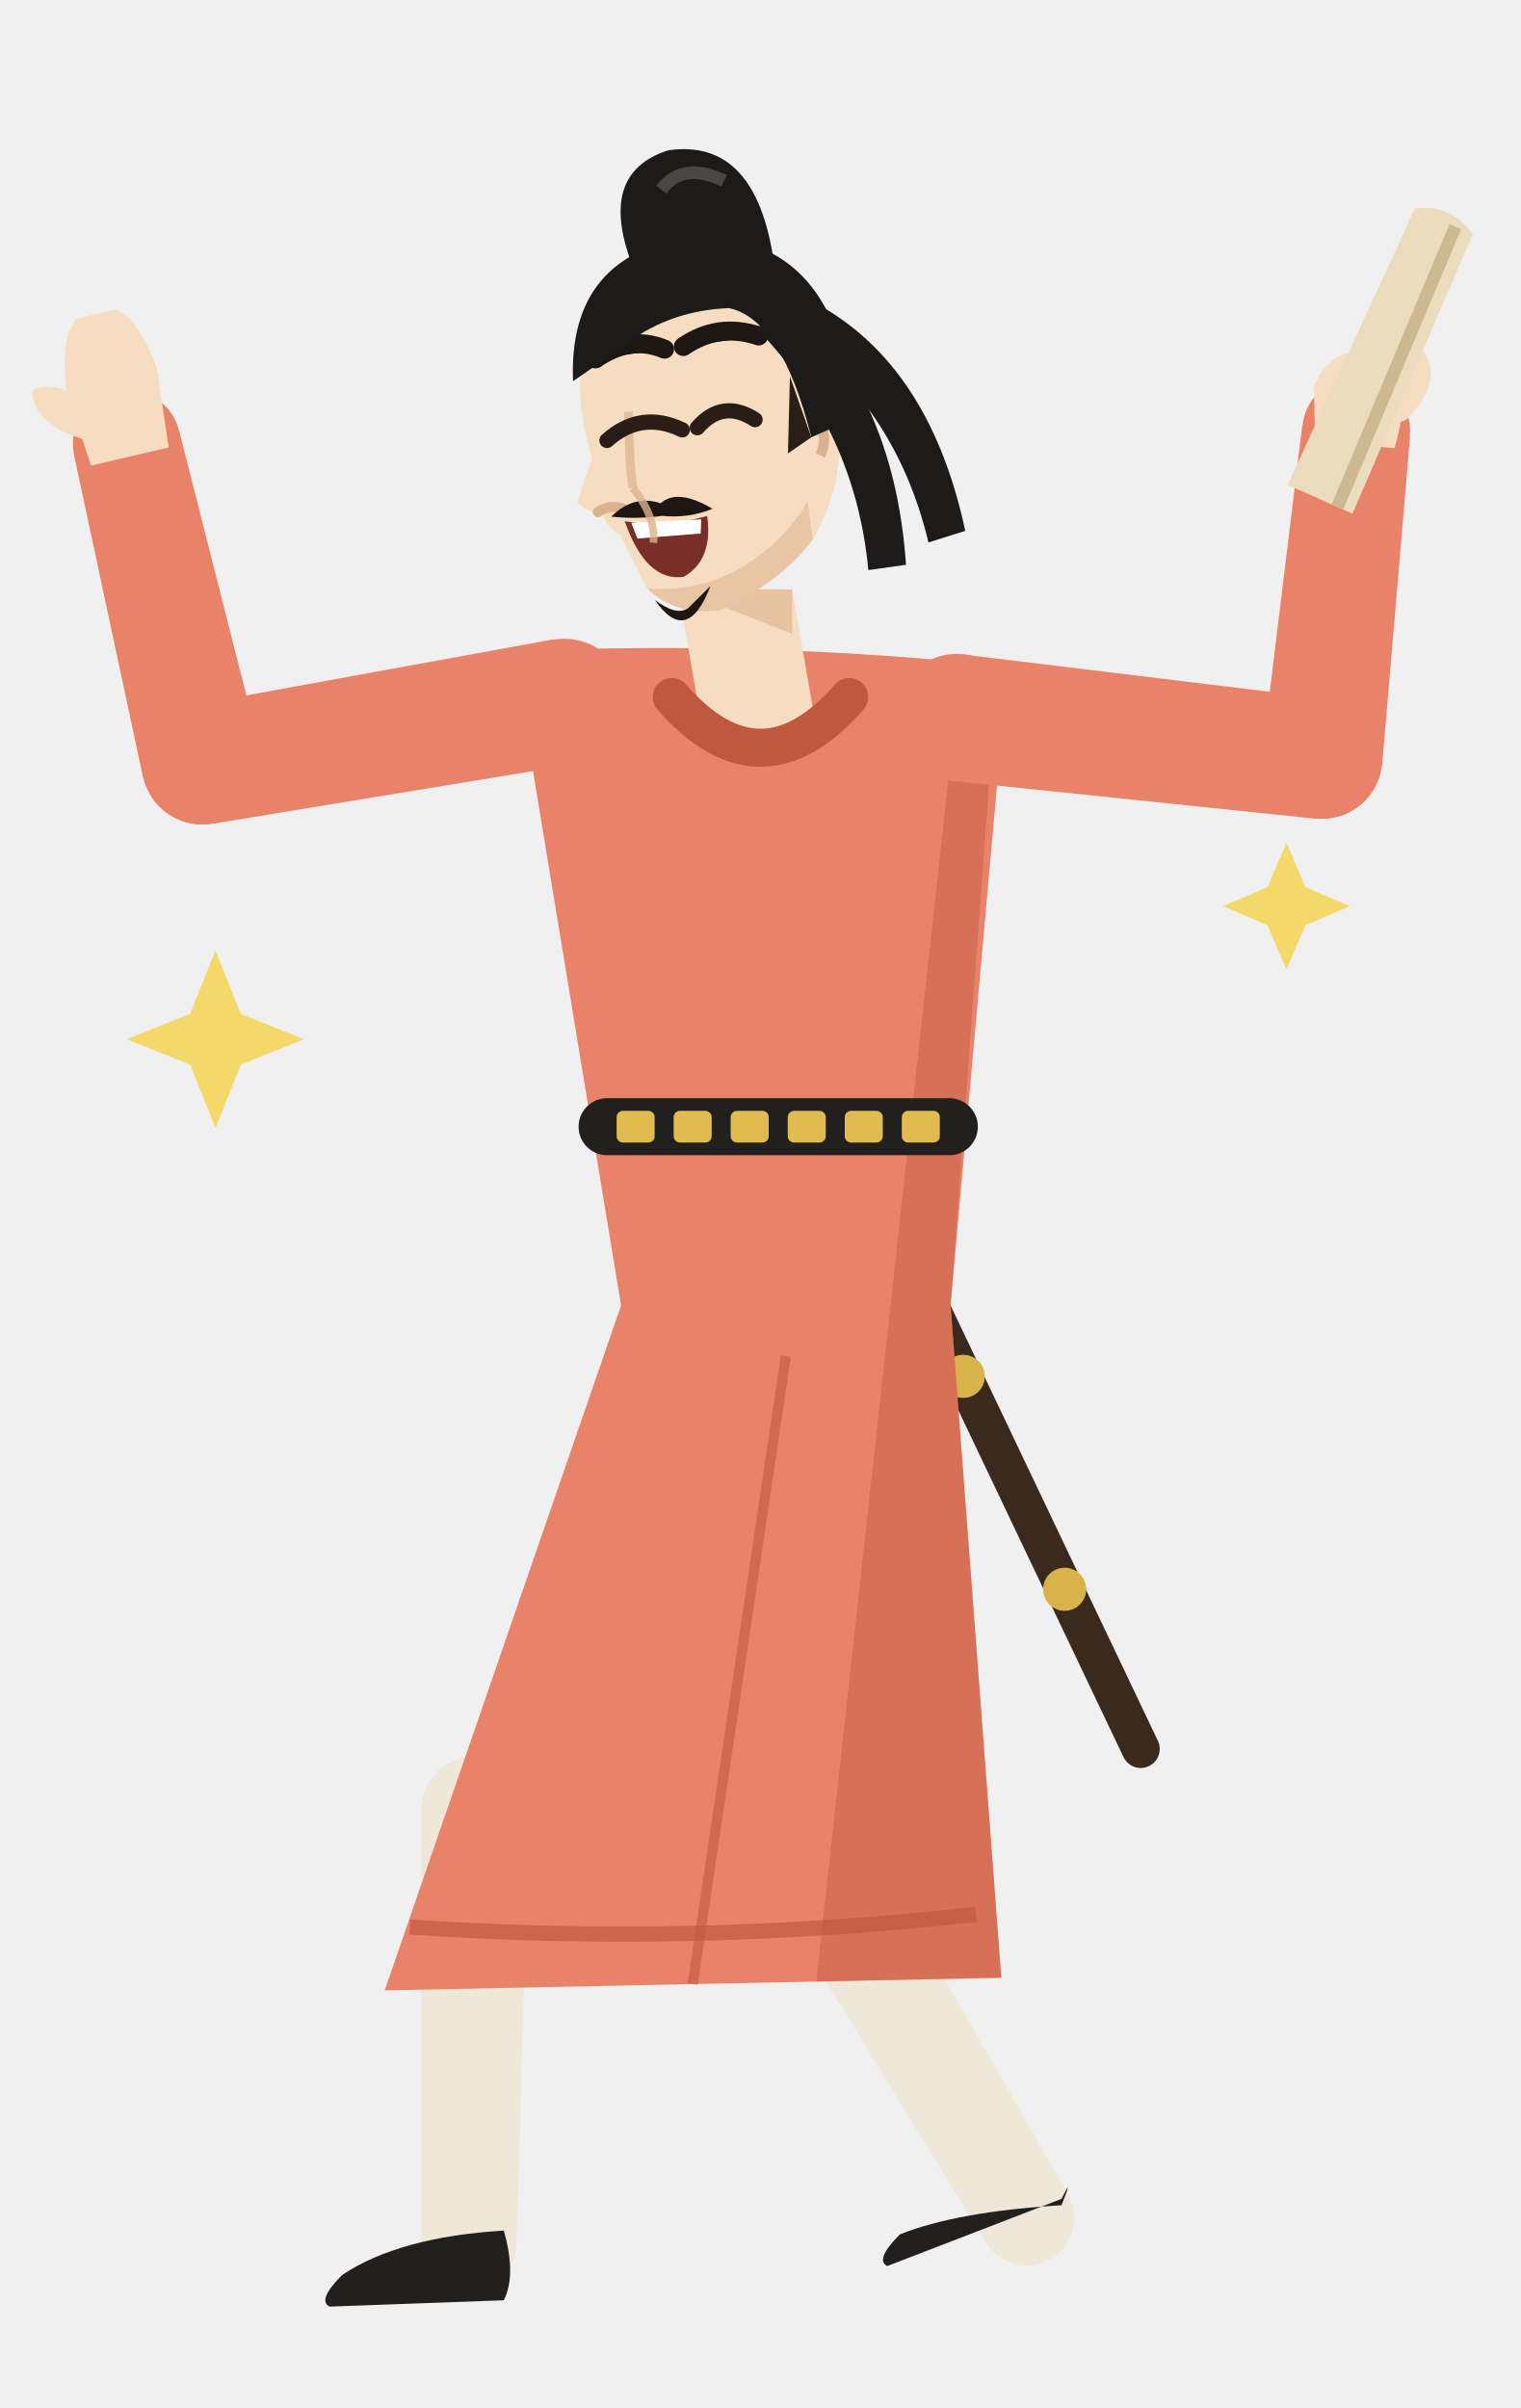
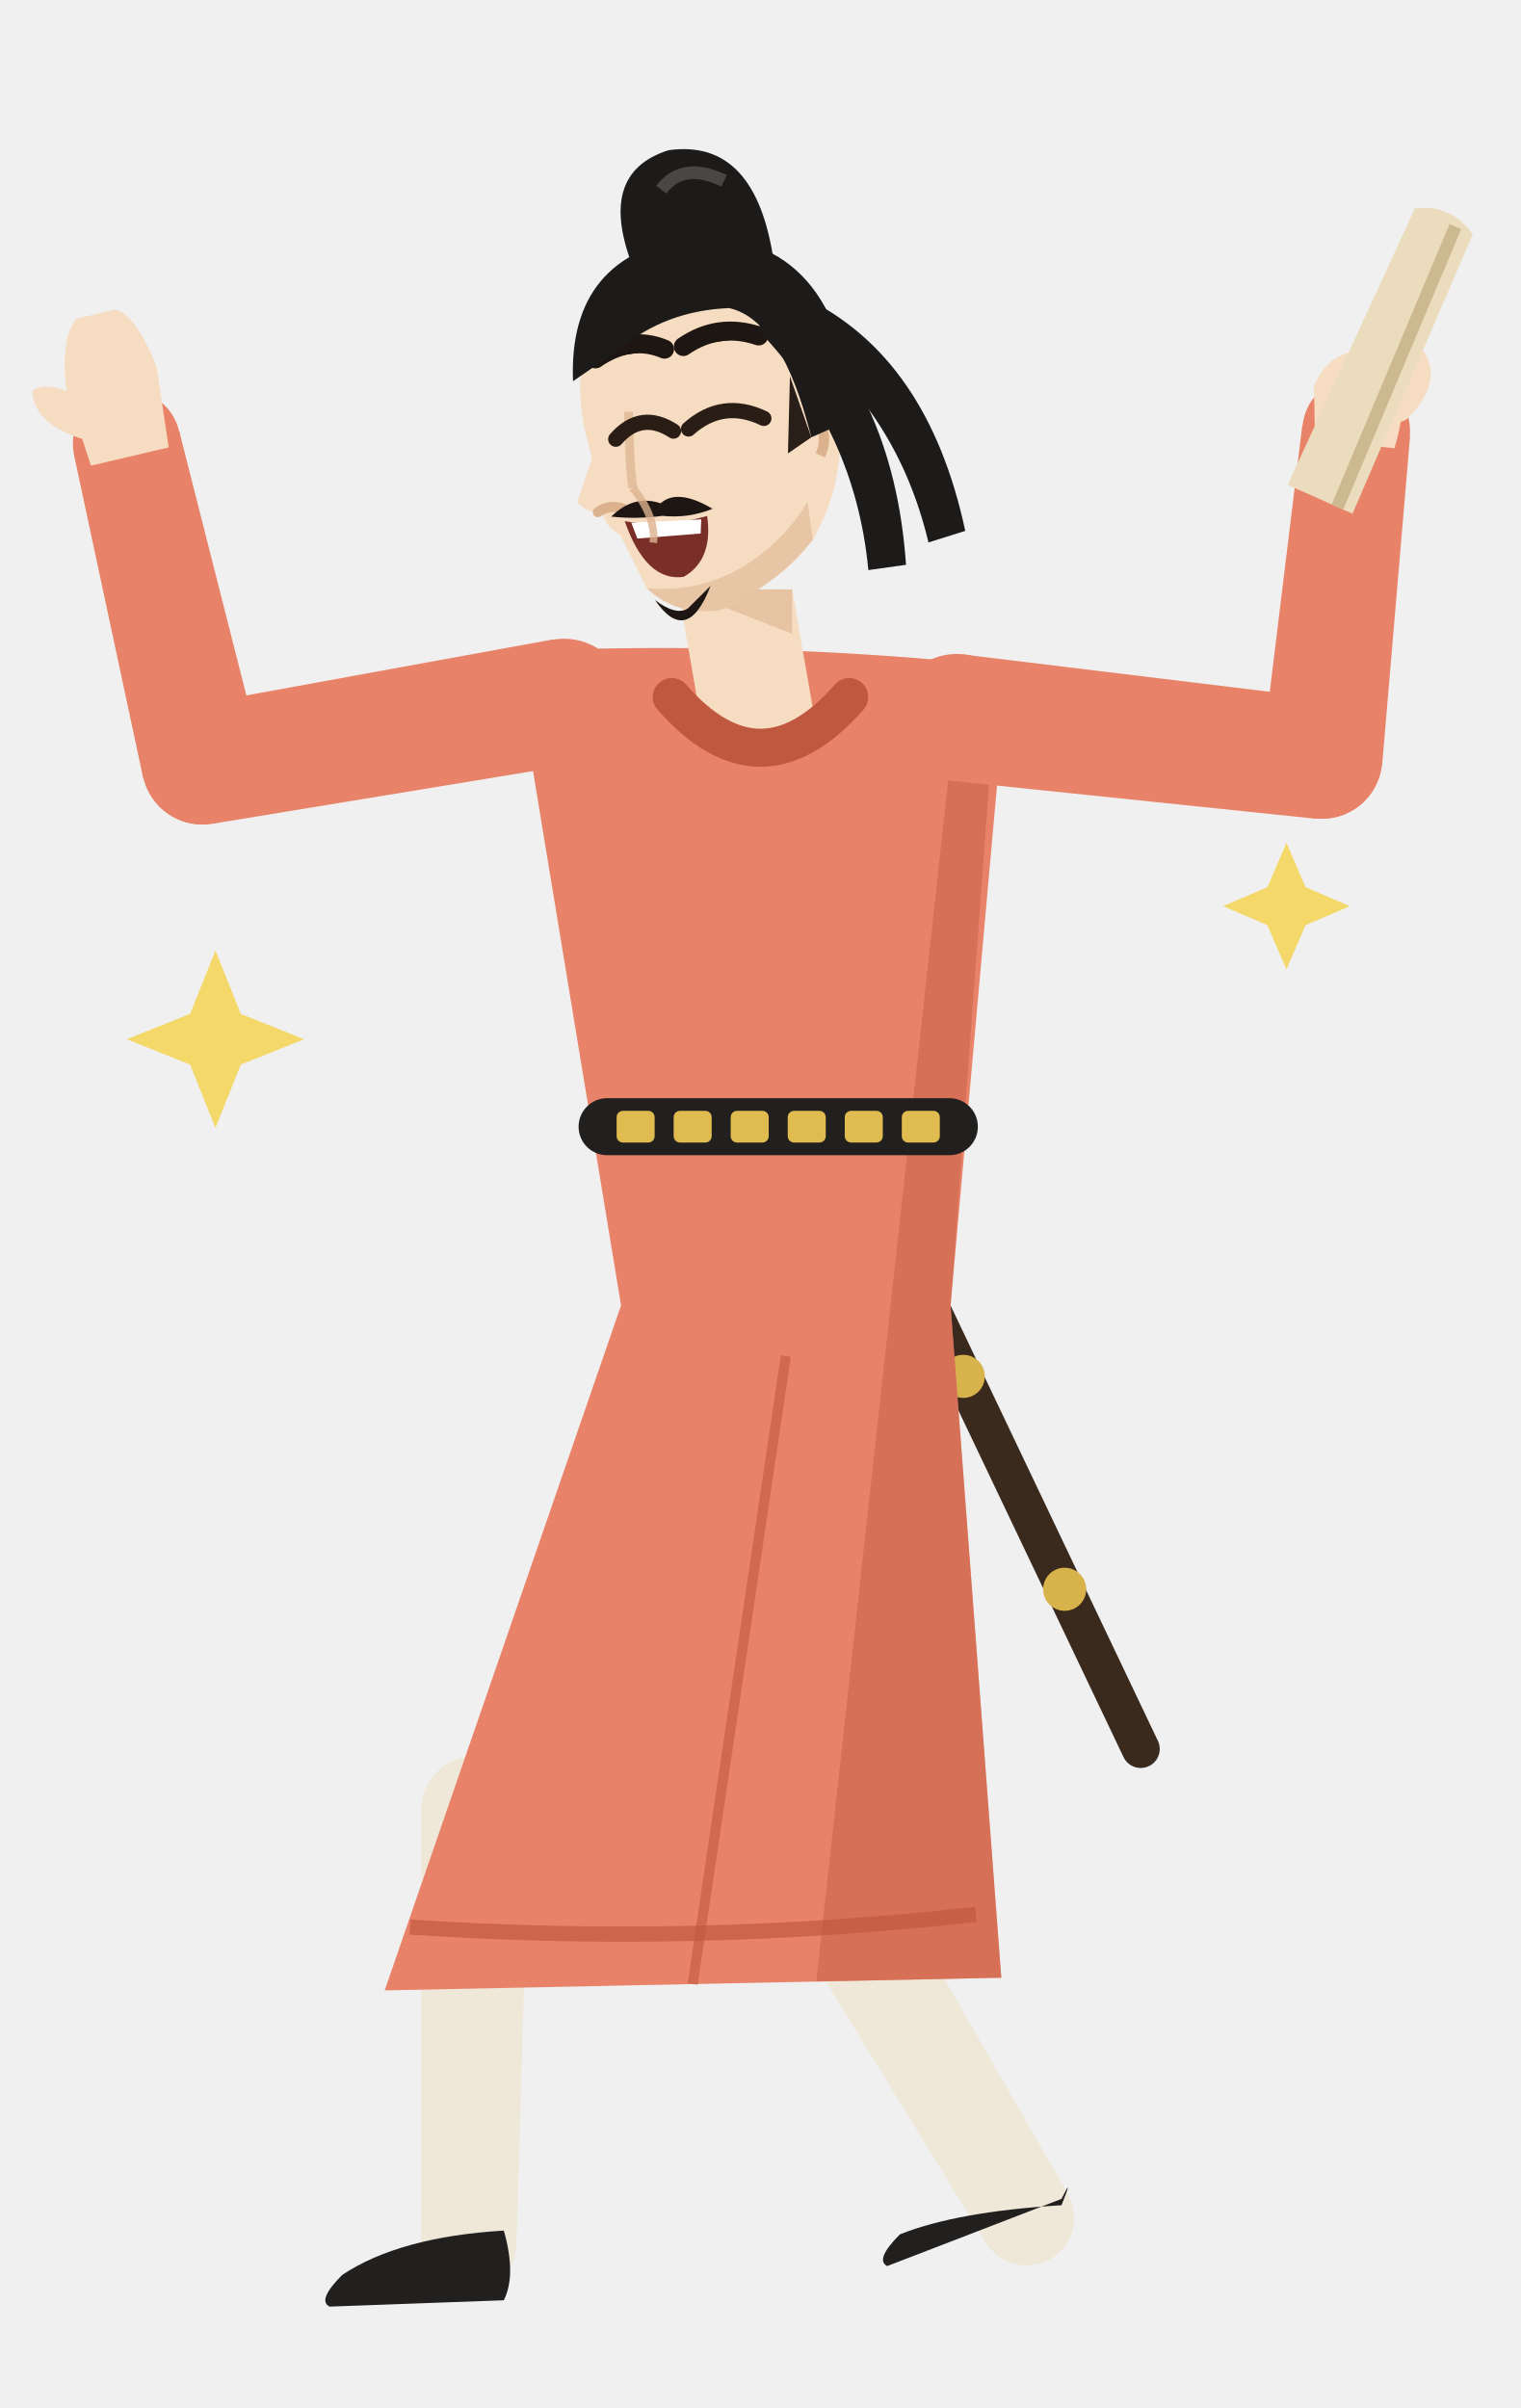
<svg xmlns="http://www.w3.org/2000/svg" width="240" height="380" viewBox="0 -20 240 380">
  <path d="M140 172 L180 256" stroke="#3a2a1e" stroke-width="6" stroke-linecap="round" />
  <path d="M135 162 L140 172" stroke="#d8b24a" stroke-width="6" stroke-linecap="round" />
  <circle cx="152" cy="197.2" r="3.4" fill="#d8b24a" />
  <circle cx="168" cy="230.8" r="3.4" fill="#d8b24a" />
  <path d="M119.8 275.5 L155.5 333.8 L168.5 326.2 L134.4 266.8 Z" fill="#efe8d8" />
  <circle cx="127.1" cy="271.2" r="8.5" fill="#efe8d8" />
  <circle cx="162" cy="330" r="7.5" fill="#efe8d8" />
  <path d="M167.5 328 Q151 329 142 332.6 Q138 336.6 140 337.6 L167.5 327 Q169.5 323 167.5 328 Z" fill="#22201f" />
  <path d="M66.5 265.5 L66.5 333.9 L81.5 334.1 L83.5 265.7 Z" fill="#efe8d8" />
  <circle cx="75" cy="265.6" r="8.5" fill="#efe8d8" />
  <circle cx="74" cy="334" r="7.5" fill="#efe8d8" />
  <path d="M79.5 332 Q63 333 54 339 Q50 343 52 344 L79.5 343 Q81.5 339 79.5 332 Z" fill="#22201f" />
  <path d="M81 82.8 Q120 81 159 85.2 L150 186 L158 292.1 Q109.3 293.1 60.7 294.1 L98 186 Z" fill="#e8836a" />
  <path d="M149.9 100.7 L157 91.2 L150 186 L158 292.1 L128.8 292.7 Z" fill="#c0583f" opacity=".45" />
  <path d="M124 194 L109.3 293.1" stroke="#c0583f" stroke-width="1.6" opacity=".6" />
  <path d="M64.7 284.1 Q109.3 287.1 154 282.1" stroke="#c0583f" stroke-width="2.4" fill="none" opacity=".7" />
  <path d="M95.8 157.8 L149.8 157.8" stroke="#22201f" stroke-width="9" stroke-linecap="round" />
  <rect x="97.3" y="155.3" width="6" height="5" rx="1" fill="#e0bb4f" />
  <rect x="106.3" y="155.3" width="6" height="5" rx="1" fill="#e0bb4f" />
  <rect x="115.3" y="155.3" width="6" height="5" rx="1" fill="#e0bb4f" />
  <rect x="124.3" y="155.3" width="6" height="5" rx="1" fill="#e0bb4f" />
  <rect x="133.3" y="155.3" width="6" height="5" rx="1" fill="#e0bb4f" />
  <rect x="142.3" y="155.3" width="6" height="5" rx="1" fill="#e0bb4f" />
  <path d="M111 96 L107 73 L125 73 L129 96 Z" fill="#f6dcc0" />
  <path d="M107 73 L125 73 L125 80 Z" fill="#dcb28e" opacity=".6" />
  <path d="M106 90 Q120 106 134 90" stroke="#c0583f" stroke-width="6" fill="none" stroke-linecap="round" />
  <g transform="translate(113.6 47) rotate(-8) scale(-1 1)">
    <path d="M-19 -6 Q-20 10 -12 20 Q-6 26 4 29 Q11 29 15 24 L18 15 Q21 13 20 9 L21 0 Q23 -16 12 -24 Q2 -29 -10 -26 Q-19 -20 -19 -6 Z" fill="#f6dcc0" />
    <path d="M-12 20 Q-6 26 4 29 Q11 29 15 24 Q6 26 -2 22 Q-8 19 -12 14 Z" fill="#dcb28e" opacity=".55" />
    <ellipse cx="-14" cy="3" rx="4.5" ry="7.5" fill="#f6dcc0" />
    <path d="M-15 0 q-2 4 0 7" stroke="#dcb28e" stroke-width="1.6" fill="none" />
    <path d="M18 -3 L24 9 Q22 12 17 11 Z" fill="#f6dcc0" />
    <path d="M17 11 q2 -1 4 0" stroke="#dcb28e" stroke-width="1.6" fill="none" stroke-linecap="round" />
    <path d="M14 -4 Q15 4 15 8" stroke="#dcb28e" stroke-width="1.4" fill="none" opacity=".7" />
-     <path d="M-5.6 0 q4.6 -4 9.2 0" stroke="#2a1d16" stroke-width="2.4" fill="none" stroke-linecap="round" />
-     <path d="M6 0 q6 -4 12 0" stroke="#2a1d16" stroke-width="2.4" fill="none" stroke-linecap="round" />
+     <path d="M-7 0 q6 -4 12 0" stroke="#2a1d16" stroke-width="2.4" fill="none" stroke-linecap="round" />
+     <path d="M7.4 0 q4.6 -4 9.2 0" stroke="#2a1d16" stroke-width="2.4" fill="none" stroke-linecap="round" />
    <path d="M-8 -13 Q-2 -16 4 -13" stroke="#1d1612" stroke-width="3" stroke-linecap="round" />
    <path d="M7 -13 Q12 -16 18 -13" stroke="#1d1612" stroke-width="3" stroke-linecap="round" />
    <path d="M4 14 Q11 15 17 13 Q15 23 9 23 Q4 21 4 14 Z" fill="#7a2e28" />
    <path d="M5 14.4 L16 13.4 L15.4 16 L5.4 16.6 Z" fill="#fff" />
    <path d="M3 13 Q8 9 11 11 Q15 9 19 12 Q15 13 11 13 Q7 14 3 13 Z" fill="#1d1612" />
    <path d="M5 25 Q10 34 14 26 Q11 29 9 28 Z" fill="#1d1612" />
    <path d="M15 8 Q12 13 13 17" stroke="#dcb28e" stroke-width="1.2" fill="none" opacity=".8" />
    <path d="M-16 -18 Q-34 -6 -36 22 L-30 23 Q-28 2 -14 -12 Z" fill="#1d1a1a" />
    <path d="M-12 -20 Q-28 -2 -26 26 L-20 26 Q-21 4 -8 -14 Z" fill="#1d1a1a" />
    <path d="M-21 2 Q-23 -27 0 -30 Q20 -30 22 -10 Q18 -12 14 -14 Q6 -19 -4 -18 Q-12 -15 -14 4 Z" fill="#1d1a1a" />
    <path d="M-12 -24 Q-12 -44 2 -44 Q14 -42 10 -26 Z" fill="#1d1a1a" />
    <path d="M-6 -38 q6 -4 10 0" stroke="#4a4646" stroke-width="2" fill="none" />
    <path d="M-14 4 L-12 -6 L-10 6 Z" fill="#2a1e18" />
  </g>
  <path d="M149.9 103.2 L207.6 109.2 L209.7 90.3 L152.1 83.3 Z" fill="#e8836a" />
  <circle cx="151" cy="93.2" r="10" fill="#e8836a" />
  <circle cx="208.6" cy="99.7" r="9.5" fill="#e8836a" />
  <path d="M218.1 100.7 L222.5 48.9 L205.5 47.1 L199.2 98.7 Z" fill="#e8836a" />
  <circle cx="208.6" cy="99.7" r="9.5" fill="#e8836a" />
  <circle cx="214" cy="48" r="8.5" fill="#e8836a" />
  <g transform="translate(214 48) rotate(-84.1) scale(1.05 -1.05)">
    <path d="M-2 -6 Q9 -8 12 -3 Q13 5 6 7 L-2 6 Z" fill="#f6dcc0" />
    <path d="M4 -6 Q9 -10 12 -7" stroke="#f6dcc0" stroke-width="4" stroke-linecap="round" fill="none" />
  </g>
  <g transform="translate(214 46) rotate(24)">
    <path d="M-5 -34 Q0 -37 5 -34 L5.6 14 L-5.6 14 Z" fill="#eadcbc" />
    <path d="M2 -34 L3 14" stroke="#cdb990" stroke-width="2" />
  </g>
  <path d="M87.3 80.9 L30.3 91.3 L33.5 110 L90.7 100.6 Z" fill="#e8836a" />
  <circle cx="89" cy="90.8" r="10" fill="#e8836a" />
  <circle cx="31.9" cy="100.6" r="9.5" fill="#e8836a" />
  <path d="M41.1 98.5 L28.3 48.1 L11.7 51.9 L22.6 102.8 Z" fill="#e8836a" />
  <circle cx="31.9" cy="100.6" r="9.5" fill="#e8836a" />
  <circle cx="20" cy="50" r="8.5" fill="#e8836a" />
  <g transform="translate(20 50) rotate(-103.2) scale(1.05 1.05)">
    <path d="M-2 -6 L10 -7 Q18 -6 20 -3 L20 3 Q18 6 10 7 L-2 6 Z" fill="#f6dcc0" />
    <path d="M2 -6 Q6 -13 11 -12 Q12 -9 8 -5 Z" fill="#f6dcc0" />
  </g>
  <path d="M30 140 l4 -10 l4 10 l10 4 l-10 4 l-4 10 l-4 -10 l-10 -4 z" fill="#f5d86a" />
  <path d="M200 120 l3 -7 l3 7 l7 3 l-7 3 l-3 7 l-3 -7 l-7 -3 z" fill="#f5d86a" />
</svg>
